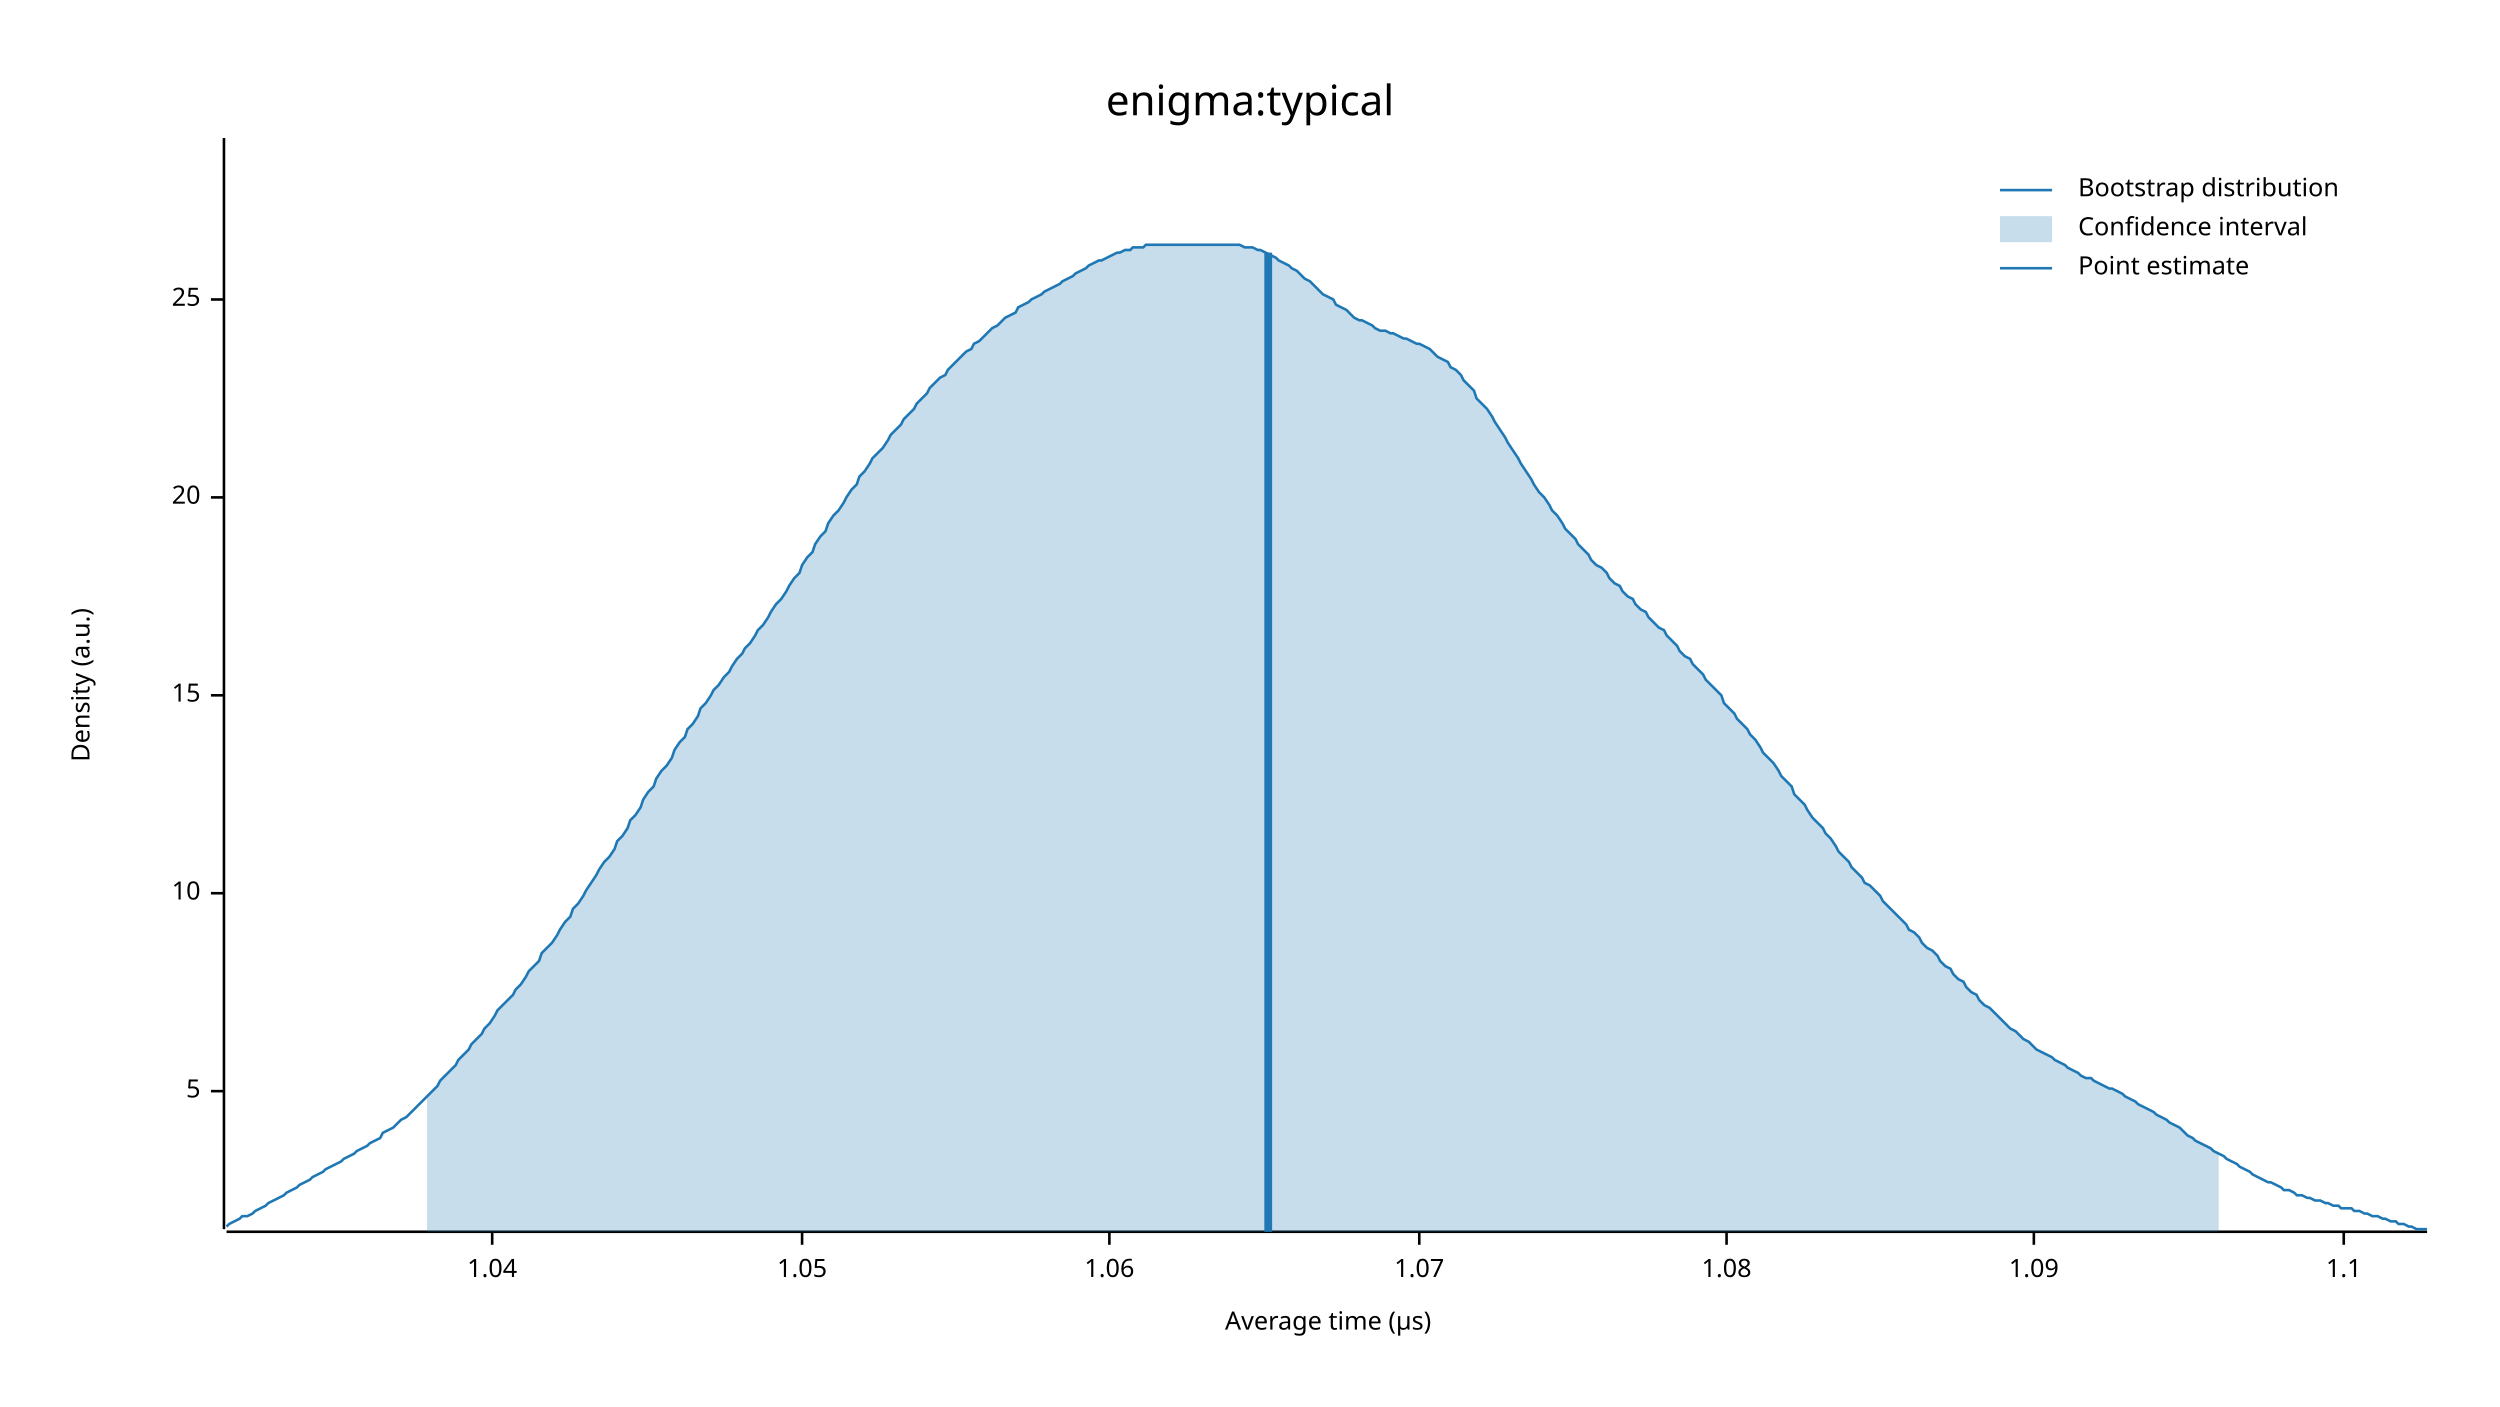
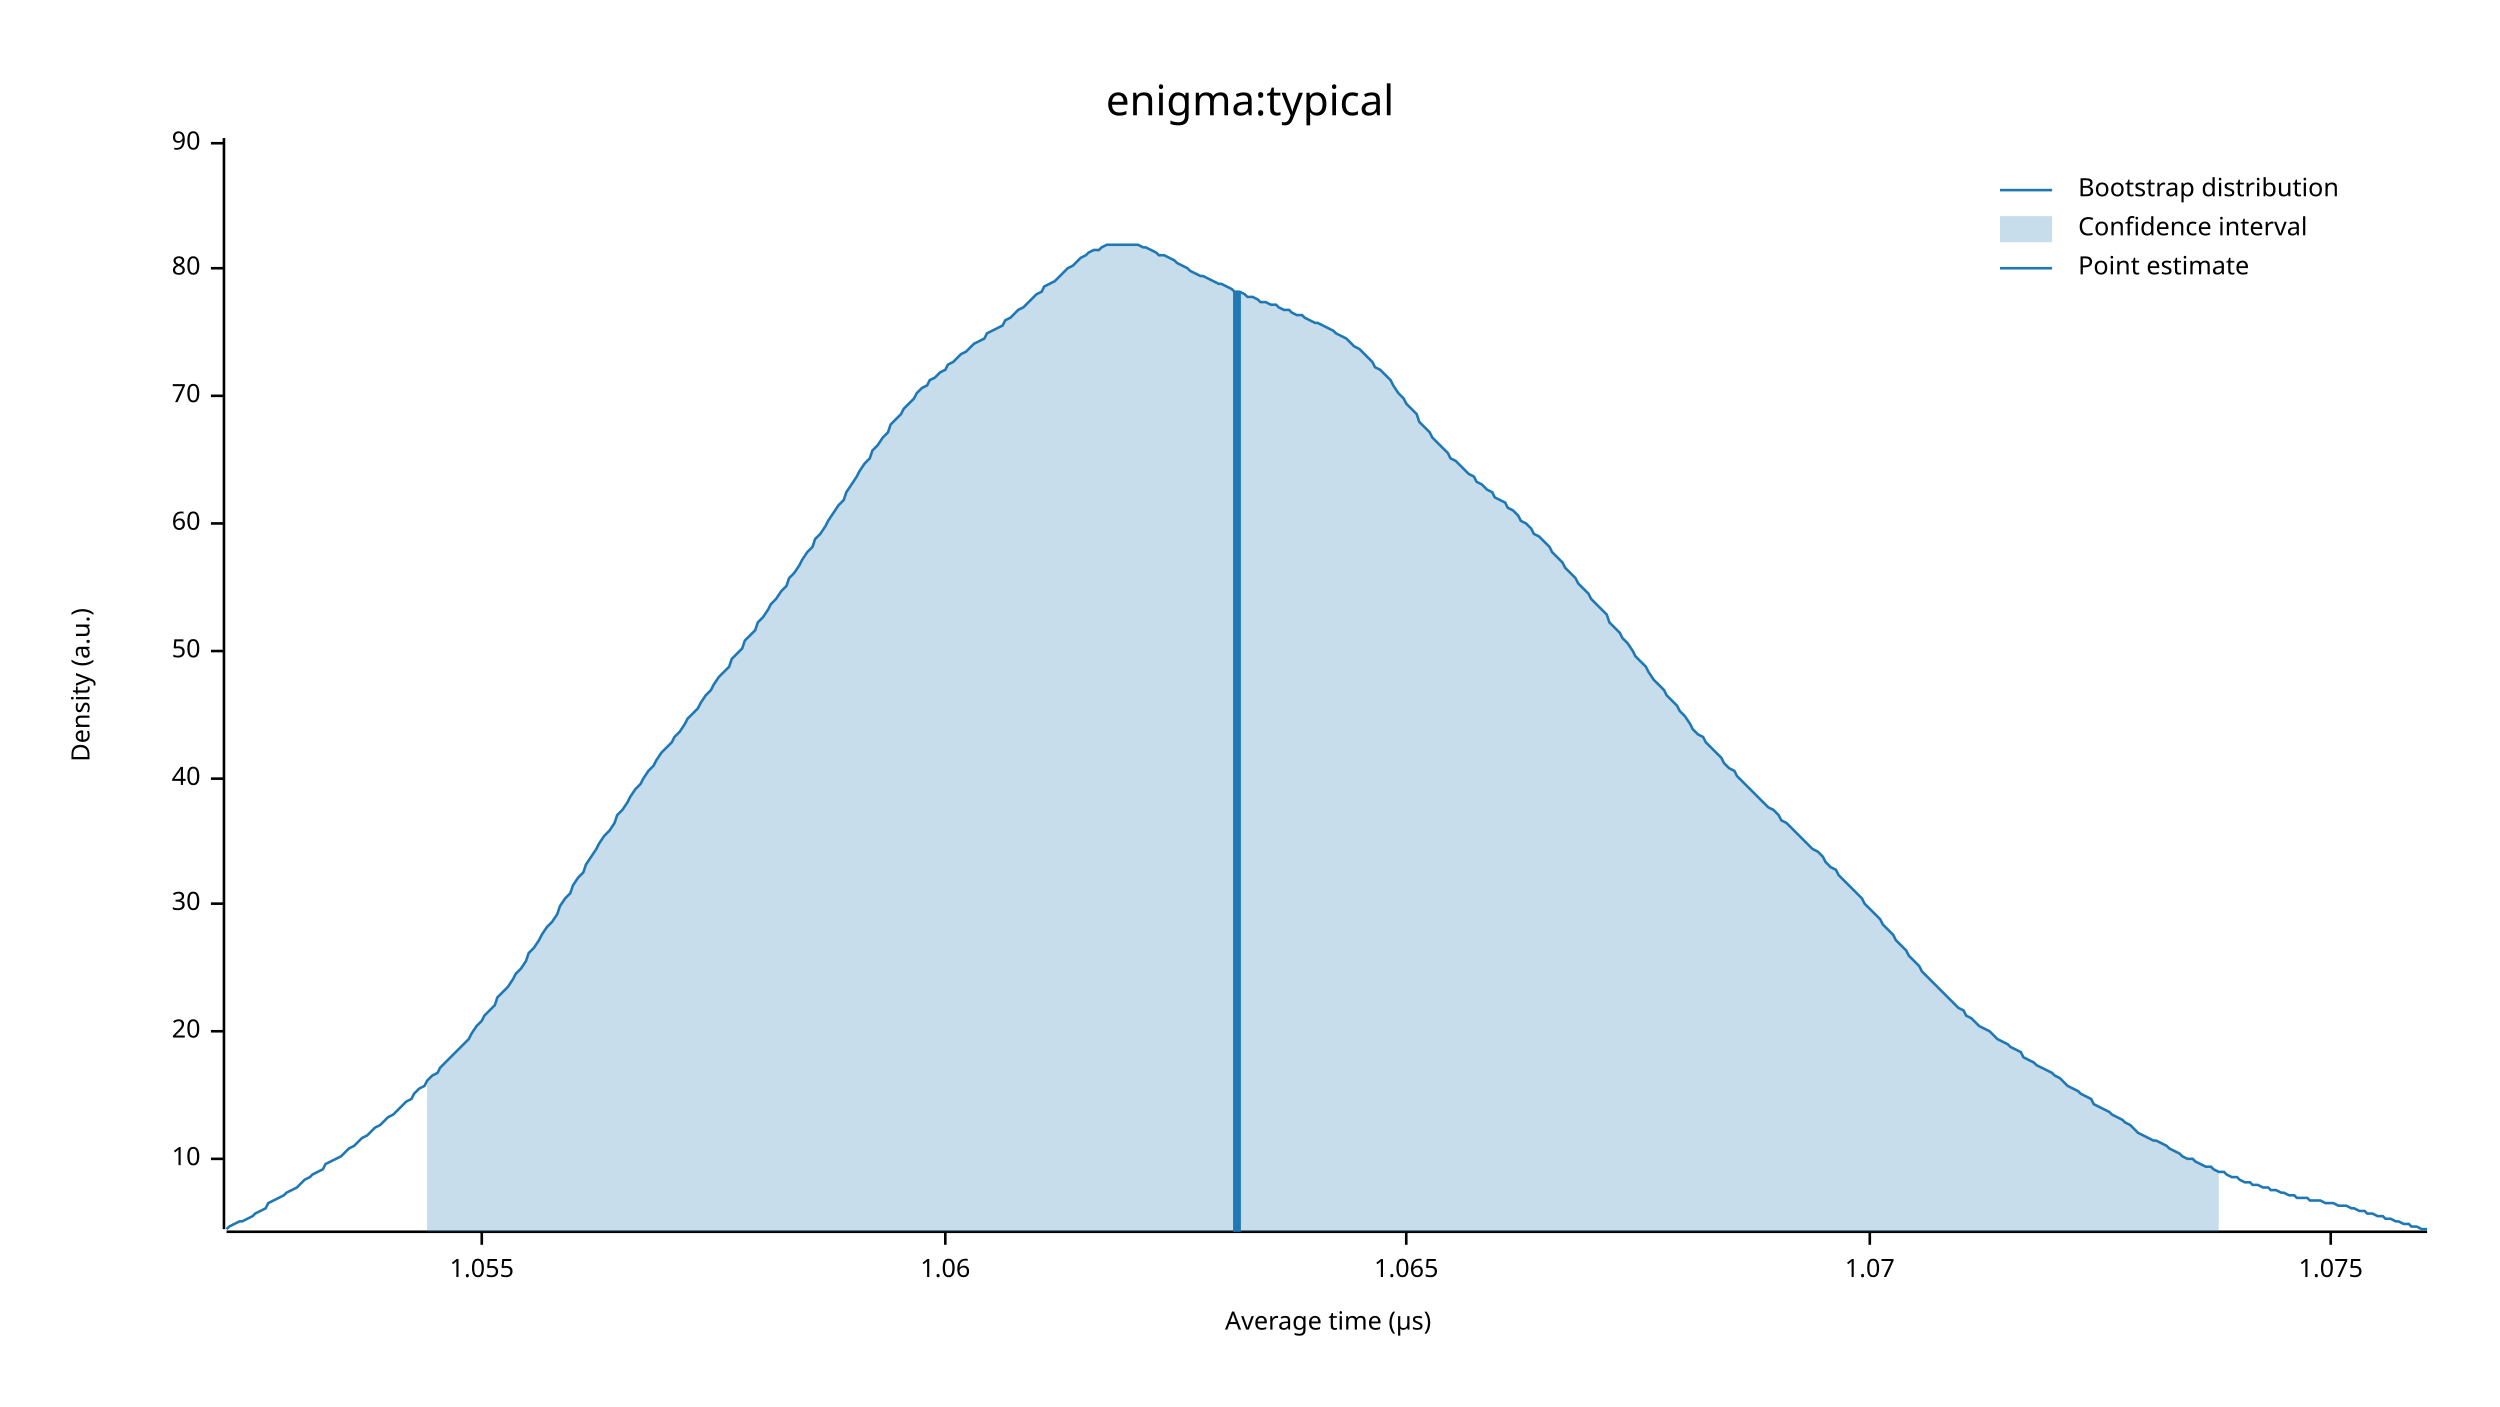
<svg xmlns="http://www.w3.org/2000/svg" width="960" height="540" viewBox="0 0 960 540">
  <text x="480" y="32" dy="0.76em" text-anchor="middle" font-family="sans-serif" font-size="16.129" opacity="1" fill="#000000">
enigma:typical
</text>
  <text x="27" y="263" dy="0.76em" text-anchor="middle" font-family="sans-serif" font-size="9.677" opacity="1" fill="#000000" transform="rotate(270, 27, 263)">
Density (a.u.)
</text>
  <text x="510" y="513" dy="-0.5ex" text-anchor="middle" font-family="sans-serif" font-size="9.677" opacity="1" fill="#000000">
Average time (µs)
</text>
  <polyline fill="none" opacity="1" stroke="#000000" stroke-width="1" points="86,53 86,472 " />
-   <text x="77" y="419" dy="0.5ex" text-anchor="end" font-family="sans-serif" font-size="9.677" opacity="1" fill="#000000">
- 5
- </text>
-   <polyline fill="none" opacity="1" stroke="#000000" stroke-width="1" points="81,419 86,419 " />
-   <text x="77" y="343" dy="0.5ex" text-anchor="end" font-family="sans-serif" font-size="9.677" opacity="1" fill="#000000">
+   <text x="77" y="445" dy="0.5ex" text-anchor="end" font-family="sans-serif" font-size="9.677" opacity="1" fill="#000000">
10
</text>
-   <polyline fill="none" opacity="1" stroke="#000000" stroke-width="1" points="81,343 86,343 " />
-   <text x="77" y="267" dy="0.5ex" text-anchor="end" font-family="sans-serif" font-size="9.677" opacity="1" fill="#000000">
- 15
- </text>
-   <polyline fill="none" opacity="1" stroke="#000000" stroke-width="1" points="81,267 86,267 " />
-   <text x="77" y="191" dy="0.5ex" text-anchor="end" font-family="sans-serif" font-size="9.677" opacity="1" fill="#000000">
+   <polyline fill="none" opacity="1" stroke="#000000" stroke-width="1" points="81,445 86,445 " />
+   <text x="77" y="396" dy="0.5ex" text-anchor="end" font-family="sans-serif" font-size="9.677" opacity="1" fill="#000000">
20
</text>
-   <polyline fill="none" opacity="1" stroke="#000000" stroke-width="1" points="81,191 86,191 " />
-   <text x="77" y="115" dy="0.5ex" text-anchor="end" font-family="sans-serif" font-size="9.677" opacity="1" fill="#000000">
- 25
+   <polyline fill="none" opacity="1" stroke="#000000" stroke-width="1" points="81,396 86,396 " />
+   <text x="77" y="347" dy="0.5ex" text-anchor="end" font-family="sans-serif" font-size="9.677" opacity="1" fill="#000000">
+ 30
</text>
-   <polyline fill="none" opacity="1" stroke="#000000" stroke-width="1" points="81,115 86,115 " />
+   <polyline fill="none" opacity="1" stroke="#000000" stroke-width="1" points="81,347 86,347 " />
+   <text x="77" y="299" dy="0.5ex" text-anchor="end" font-family="sans-serif" font-size="9.677" opacity="1" fill="#000000">
+ 40
+ </text>
+   <polyline fill="none" opacity="1" stroke="#000000" stroke-width="1" points="81,299 86,299 " />
+   <text x="77" y="250" dy="0.5ex" text-anchor="end" font-family="sans-serif" font-size="9.677" opacity="1" fill="#000000">
+ 50
+ </text>
+   <polyline fill="none" opacity="1" stroke="#000000" stroke-width="1" points="81,250 86,250 " />
+   <text x="77" y="201" dy="0.5ex" text-anchor="end" font-family="sans-serif" font-size="9.677" opacity="1" fill="#000000">
+ 60
+ </text>
+   <polyline fill="none" opacity="1" stroke="#000000" stroke-width="1" points="81,201 86,201 " />
+   <text x="77" y="152" dy="0.5ex" text-anchor="end" font-family="sans-serif" font-size="9.677" opacity="1" fill="#000000">
+ 70
+ </text>
+   <polyline fill="none" opacity="1" stroke="#000000" stroke-width="1" points="81,152 86,152 " />
+   <text x="77" y="103" dy="0.5ex" text-anchor="end" font-family="sans-serif" font-size="9.677" opacity="1" fill="#000000">
+ 80
+ </text>
+   <polyline fill="none" opacity="1" stroke="#000000" stroke-width="1" points="81,103 86,103 " />
+   <text x="77" y="55" dy="0.5ex" text-anchor="end" font-family="sans-serif" font-size="9.677" opacity="1" fill="#000000">
+ 90
+ </text>
+   <polyline fill="none" opacity="1" stroke="#000000" stroke-width="1" points="81,55 86,55 " />
  <polyline fill="none" opacity="1" stroke="#000000" stroke-width="1" points="87,473 932,473 " />
-   <text x="189" y="483" dy="0.76em" text-anchor="middle" font-family="sans-serif" font-size="9.677" opacity="1" fill="#000000">
- 1.04
+   <text x="185" y="483" dy="0.76em" text-anchor="middle" font-family="sans-serif" font-size="9.677" opacity="1" fill="#000000">
+ 1.055
</text>
-   <polyline fill="none" opacity="1" stroke="#000000" stroke-width="1" points="189,473 189,478 " />
-   <text x="308" y="483" dy="0.76em" text-anchor="middle" font-family="sans-serif" font-size="9.677" opacity="1" fill="#000000">
- 1.05
- </text>
-   <polyline fill="none" opacity="1" stroke="#000000" stroke-width="1" points="308,473 308,478 " />
-   <text x="426" y="483" dy="0.76em" text-anchor="middle" font-family="sans-serif" font-size="9.677" opacity="1" fill="#000000">
+   <polyline fill="none" opacity="1" stroke="#000000" stroke-width="1" points="185,473 185,478 " />
+   <text x="363" y="483" dy="0.76em" text-anchor="middle" font-family="sans-serif" font-size="9.677" opacity="1" fill="#000000">
1.06
</text>
-   <polyline fill="none" opacity="1" stroke="#000000" stroke-width="1" points="426,473 426,478 " />
-   <text x="545" y="483" dy="0.76em" text-anchor="middle" font-family="sans-serif" font-size="9.677" opacity="1" fill="#000000">
+   <polyline fill="none" opacity="1" stroke="#000000" stroke-width="1" points="363,473 363,478 " />
+   <text x="540" y="483" dy="0.76em" text-anchor="middle" font-family="sans-serif" font-size="9.677" opacity="1" fill="#000000">
+ 1.065
+ </text>
+   <polyline fill="none" opacity="1" stroke="#000000" stroke-width="1" points="540,473 540,478 " />
+   <text x="718" y="483" dy="0.76em" text-anchor="middle" font-family="sans-serif" font-size="9.677" opacity="1" fill="#000000">
1.07
</text>
-   <polyline fill="none" opacity="1" stroke="#000000" stroke-width="1" points="545,473 545,478 " />
-   <text x="663" y="483" dy="0.76em" text-anchor="middle" font-family="sans-serif" font-size="9.677" opacity="1" fill="#000000">
- 1.08
+   <polyline fill="none" opacity="1" stroke="#000000" stroke-width="1" points="718,473 718,478 " />
+   <text x="895" y="483" dy="0.76em" text-anchor="middle" font-family="sans-serif" font-size="9.677" opacity="1" fill="#000000">
+ 1.075
</text>
-   <polyline fill="none" opacity="1" stroke="#000000" stroke-width="1" points="663,473 663,478 " />
-   <text x="781" y="483" dy="0.76em" text-anchor="middle" font-family="sans-serif" font-size="9.677" opacity="1" fill="#000000">
- 1.09
- </text>
-   <polyline fill="none" opacity="1" stroke="#000000" stroke-width="1" points="781,473 781,478 " />
-   <text x="900" y="483" dy="0.76em" text-anchor="middle" font-family="sans-serif" font-size="9.677" opacity="1" fill="#000000">
- 1.1
- </text>
-   <polyline fill="none" opacity="1" stroke="#000000" stroke-width="1" points="900,473 900,478 " />
-   <polyline fill="none" opacity="1" stroke="#1F78B4" stroke-width="1" points="87,471 88,470 90,469 92,468 93,467 95,467 97,466 98,465 100,464 102,463 103,462 105,461 107,460 109,459 110,458 112,457 114,456 115,455 117,454 119,453 120,452 122,451 124,450 125,449 127,448 129,447 131,446 132,445 134,444 136,443 137,442 139,441 141,440 142,439 144,438 146,437 147,435 149,434 151,433 153,431 154,430 156,429 158,427 159,426 161,424 163,422 164,421 166,419 168,417 169,415 171,413 173,411 175,409 176,407 178,405 180,403 181,401 183,399 185,397 186,395 188,393 190,390 191,388 193,386 195,384 197,382 198,380 200,378 202,375 203,373 205,371 207,369 208,366 210,364 212,362 214,359 215,357 217,354 219,352 220,349 222,347 224,344 225,342 227,339 229,336 230,334 232,331 234,329 236,326 237,323 239,321 241,318 242,315 244,313 246,310 247,307 249,304 251,302 252,299 254,296 256,294 258,291 259,288 261,285 263,283 264,280 266,278 268,275 269,272 271,270 273,267 274,265 276,263 278,260 280,258 281,256 283,253 285,251 286,249 288,247 290,244 291,242 293,240 295,237 296,235 298,232 300,230 302,227 303,225 305,222 307,220 308,217 310,214 312,212 313,209 315,206 317,204 318,201 320,198 322,196 324,193 325,191 327,188 329,186 330,183 332,181 334,178 335,176 337,174 339,172 341,169 342,167 344,165 346,163 347,161 349,159 351,157 352,155 354,153 356,151 357,149 359,147 361,145 363,144 364,142 366,140 368,138 369,137 371,135 373,134 374,132 376,131 378,129 379,128 381,126 383,125 385,123 386,122 388,121 390,120 391,118 393,117 395,116 396,115 398,114 400,113 401,112 403,111 405,110 407,109 408,108 410,107 412,106 413,105 415,104 417,103 418,102 420,101 422,100 423,100 425,99 427,98 429,97 430,97 432,96 434,96 435,95 437,95 439,95 440,94 442,94 444,94 445,94 447,94 449,94 451,94 452,94 454,94 456,94 457,94 459,94 461,94 462,94 464,94 466,94 468,94 469,94 471,94 473,94 474,94 476,94 478,95 479,95 481,95 483,96 484,96 486,97 488,98 490,99 491,100 493,101 495,102 496,103 498,104 500,106 501,107 503,108 505,110 506,111 508,113 510,114 512,115 513,117 515,118 517,119 518,120 520,122 522,123 523,123 525,124 527,125 528,126 530,127 532,127 534,128 535,128 537,129 539,130 540,130 542,131 544,132 545,132 547,133 549,134 550,135 552,137 554,138 556,139 557,141 559,142 561,144 562,146 564,148 566,150 567,153 569,155 571,157 573,160 574,162 576,165 578,168 579,170 581,173 583,176 584,178 586,181 588,184 589,186 591,189 593,191 595,194 596,196 598,198 600,201 601,203 603,205 605,207 606,209 608,211 610,213 611,215 613,217 615,218 617,220 618,222 620,224 622,225 623,227 625,229 627,230 628,232 630,234 632,235 633,237 635,239 637,241 639,242 640,244 642,246 644,248 645,250 647,252 649,253 650,255 652,257 654,259 655,261 657,263 659,265 661,267 662,270 664,272 666,274 667,276 669,278 671,280 672,282 674,284 676,287 677,289 679,291 681,293 683,296 684,298 686,300 688,302 689,305 691,307 693,309 694,311 696,314 698,316 700,318 701,320 703,322 705,325 706,327 708,329 710,331 711,333 713,335 715,337 716,339 718,340 720,342 722,344 723,346 725,348 727,350 728,351 730,353 732,355 733,357 735,358 737,360 738,362 740,364 742,365 744,367 745,369 747,371 749,372 750,374 752,376 754,377 755,379 757,381 759,382 760,384 762,386 764,387 766,389 767,390 769,392 771,394 772,395 774,396 776,398 777,399 779,400 781,402 782,403 784,404 786,405 788,406 789,407 791,408 793,409 794,410 796,411 798,412 799,413 801,414 803,414 804,415 806,416 808,417 810,418 811,418 813,419 815,420 816,421 818,422 820,423 821,424 823,425 825,426 827,427 828,428 830,429 832,430 833,431 835,432 837,433 838,434 840,436 842,437 843,438 845,439 847,440 849,441 850,442 852,443 854,444 855,445 857,446 859,447 860,448 862,449 864,450 865,451 867,452 869,453 871,454 872,454 874,455 876,456 877,457 879,457 881,458 882,459 884,459 886,460 887,460 889,461 891,461 893,462 894,462 896,463 898,463 899,464 901,464 903,464 904,465 906,465 908,466 909,466 911,467 913,467 915,468 916,468 918,469 920,469 921,470 923,470 925,471 926,471 928,472 930,472 932,472 " />
-   <polygon opacity="0.25" fill="#1F78B4" points="164,421 166,419 168,417 169,415 171,413 173,411 175,409 176,407 178,405 180,403 181,401 183,399 185,397 186,395 188,393 190,390 191,388 193,386 195,384 197,382 198,380 200,378 202,375 203,373 205,371 207,369 208,366 210,364 212,362 214,359 215,357 217,354 219,352 220,349 222,347 224,344 225,342 227,339 229,336 230,334 232,331 234,329 236,326 237,323 239,321 241,318 242,315 244,313 246,310 247,307 249,304 251,302 252,299 254,296 256,294 258,291 259,288 261,285 263,283 264,280 266,278 268,275 269,272 271,270 273,267 274,265 276,263 278,260 280,258 281,256 283,253 285,251 286,249 288,247 290,244 291,242 293,240 295,237 296,235 298,232 300,230 302,227 303,225 305,222 307,220 308,217 310,214 312,212 313,209 315,206 317,204 318,201 320,198 322,196 324,193 325,191 327,188 329,186 330,183 332,181 334,178 335,176 337,174 339,172 341,169 342,167 344,165 346,163 347,161 349,159 351,157 352,155 354,153 356,151 357,149 359,147 361,145 363,144 364,142 366,140 368,138 369,137 371,135 373,134 374,132 376,131 378,129 379,128 381,126 383,125 385,123 386,122 388,121 390,120 391,118 393,117 395,116 396,115 398,114 400,113 401,112 403,111 405,110 407,109 408,108 410,107 412,106 413,105 415,104 417,103 418,102 420,101 422,100 423,100 425,99 427,98 429,97 430,97 432,96 434,96 435,95 437,95 439,95 440,94 442,94 444,94 445,94 447,94 449,94 451,94 452,94 454,94 456,94 457,94 459,94 461,94 462,94 464,94 466,94 468,94 469,94 471,94 473,94 474,94 476,94 478,95 479,95 481,95 483,96 484,96 486,97 488,98 490,99 491,100 493,101 495,102 496,103 498,104 500,106 501,107 503,108 505,110 506,111 508,113 510,114 512,115 513,117 515,118 517,119 518,120 520,122 522,123 523,123 525,124 527,125 528,126 530,127 532,127 534,128 535,128 537,129 539,130 540,130 542,131 544,132 545,132 547,133 549,134 550,135 552,137 554,138 556,139 557,141 559,142 561,144 562,146 564,148 566,150 567,153 569,155 571,157 573,160 574,162 576,165 578,168 579,170 581,173 583,176 584,178 586,181 588,184 589,186 591,189 593,191 595,194 596,196 598,198 600,201 601,203 603,205 605,207 606,209 608,211 610,213 611,215 613,217 615,218 617,220 618,222 620,224 622,225 623,227 625,229 627,230 628,232 630,234 632,235 633,237 635,239 637,241 639,242 640,244 642,246 644,248 645,250 647,252 649,253 650,255 652,257 654,259 655,261 657,263 659,265 661,267 662,270 664,272 666,274 667,276 669,278 671,280 672,282 674,284 676,287 677,289 679,291 681,293 683,296 684,298 686,300 688,302 689,305 691,307 693,309 694,311 696,314 698,316 700,318 701,320 703,322 705,325 706,327 708,329 710,331 711,333 713,335 715,337 716,339 718,340 720,342 722,344 723,346 725,348 727,350 728,351 730,353 732,355 733,357 735,358 737,360 738,362 740,364 742,365 744,367 745,369 747,371 749,372 750,374 752,376 754,377 755,379 757,381 759,382 760,384 762,386 764,387 766,389 767,390 769,392 771,394 772,395 774,396 776,398 777,399 779,400 781,402 782,403 784,404 786,405 788,406 789,407 791,408 793,409 794,410 796,411 798,412 799,413 801,414 803,414 804,415 806,416 808,417 810,418 811,418 813,419 815,420 816,421 818,422 820,423 821,424 823,425 825,426 827,427 828,428 830,429 832,430 833,431 835,432 837,433 838,434 840,436 842,437 843,438 845,439 847,440 849,441 850,442 852,443 852,473 164,473 " />
-   <polyline fill="none" opacity="1" stroke="#1F78B4" stroke-width="3" points="487,473 487,97 " />
+   <polyline fill="none" opacity="1" stroke="#000000" stroke-width="1" points="895,473 895,478 " />
+   <polyline fill="none" opacity="1" stroke="#1F78B4" stroke-width="1" points="87,472 88,471 90,470 92,469 93,469 95,468 97,467 98,466 100,465 102,464 103,462 105,461 107,460 109,459 110,458 112,457 114,456 115,455 117,453 119,452 120,451 122,450 124,449 125,447 127,446 129,445 131,444 132,443 134,441 136,440 137,439 139,437 141,436 142,435 144,433 146,432 147,431 149,429 151,428 153,426 154,425 156,423 158,422 159,420 161,418 163,417 164,415 166,413 168,412 169,410 171,408 173,406 175,404 176,403 178,401 180,399 181,397 183,394 185,392 186,390 188,388 190,386 191,383 193,381 195,379 197,376 198,374 200,372 202,369 203,366 205,364 207,361 208,359 210,356 212,354 214,351 215,348 217,345 219,343 220,340 222,337 224,335 225,332 227,329 229,326 230,324 232,321 234,319 236,316 237,313 239,311 241,308 242,306 244,303 246,301 247,299 249,296 251,294 252,292 254,289 256,287 258,285 259,283 261,281 263,278 264,276 266,274 268,272 269,270 271,267 273,265 274,263 276,260 278,258 280,256 281,253 283,251 285,249 286,246 288,244 290,242 291,239 293,237 295,234 296,232 298,230 300,227 302,225 303,222 305,220 307,217 308,215 310,212 312,210 313,207 315,205 317,202 318,200 320,197 322,194 324,192 325,189 327,186 329,183 330,181 332,178 334,176 335,173 337,171 339,168 341,166 342,163 344,161 346,159 347,157 349,155 351,153 352,151 354,149 356,148 357,146 359,145 361,143 363,142 364,140 366,139 368,137 369,136 371,135 373,133 374,132 376,131 378,130 379,128 381,127 383,126 385,125 386,123 388,122 390,120 391,119 393,118 395,116 396,115 398,113 400,112 401,110 403,109 405,108 407,106 408,105 410,103 412,102 413,101 415,99 417,98 418,97 420,96 422,96 423,95 425,94 427,94 429,94 430,94 432,94 434,94 435,94 437,94 439,95 440,95 442,96 444,97 445,98 447,98 449,99 451,100 452,101 454,102 456,103 457,104 459,105 461,106 462,106 464,107 466,108 468,109 469,109 471,110 473,111 474,112 476,112 478,113 479,114 481,114 483,115 484,116 486,116 488,117 490,117 491,118 493,119 495,119 496,120 498,121 500,121 501,122 503,123 505,124 506,124 508,125 510,126 512,127 513,128 515,129 517,130 518,131 520,133 522,134 523,135 525,137 527,139 528,141 530,142 532,144 534,146 535,148 537,151 539,153 540,155 542,157 544,159 545,162 547,164 549,166 550,168 552,170 554,172 556,174 557,176 559,177 561,179 562,180 564,182 566,183 567,185 569,186 571,188 573,189 574,191 576,192 578,193 579,195 581,196 583,198 584,200 586,201 588,203 589,205 591,206 593,208 595,210 596,212 598,214 600,216 601,218 603,220 605,222 606,224 608,226 610,228 611,230 613,232 615,234 617,236 618,239 620,241 622,243 623,245 625,247 627,250 628,252 630,254 632,256 633,258 635,261 637,263 639,265 640,267 642,269 644,271 645,273 647,275 649,278 650,280 652,282 654,283 655,285 657,287 659,289 661,291 662,293 664,295 666,296 667,298 669,300 671,302 672,303 674,305 676,307 677,308 679,310 681,311 683,313 684,315 686,316 688,318 689,319 691,321 693,323 694,324 696,326 698,327 700,329 701,331 703,333 705,334 706,336 708,338 710,340 711,341 713,343 715,345 716,347 718,349 720,351 722,353 723,355 725,357 727,359 728,361 730,363 732,365 733,367 735,369 737,371 738,373 740,375 742,377 744,379 745,380 747,382 749,384 750,385 752,387 754,388 755,390 757,391 759,393 760,394 762,395 764,396 766,398 767,399 769,400 771,401 772,402 774,403 776,404 777,406 779,407 781,408 782,409 784,410 786,411 788,412 789,413 791,414 793,416 794,417 796,418 798,419 799,420 801,421 803,422 804,424 806,425 808,426 810,427 811,428 813,429 815,430 816,431 818,432 820,434 821,435 823,436 825,437 827,438 828,438 830,439 832,440 833,441 835,442 837,443 838,444 840,445 842,445 843,446 845,447 847,448 849,448 850,449 852,450 854,450 855,451 857,452 859,452 860,453 862,454 864,454 865,455 867,455 869,456 871,456 872,457 874,457 876,458 877,458 879,459 881,459 882,460 884,460 886,460 887,461 889,461 891,461 893,462 894,462 896,462 898,463 899,463 901,463 903,464 904,464 906,465 908,465 909,466 911,466 913,467 915,467 916,468 918,468 920,469 921,469 923,470 925,470 926,471 928,471 930,472 932,472 " />
+   <polygon opacity="0.25" fill="#1F78B4" points="164,415 166,413 168,412 169,410 171,408 173,406 175,404 176,403 178,401 180,399 181,397 183,394 185,392 186,390 188,388 190,386 191,383 193,381 195,379 197,376 198,374 200,372 202,369 203,366 205,364 207,361 208,359 210,356 212,354 214,351 215,348 217,345 219,343 220,340 222,337 224,335 225,332 227,329 229,326 230,324 232,321 234,319 236,316 237,313 239,311 241,308 242,306 244,303 246,301 247,299 249,296 251,294 252,292 254,289 256,287 258,285 259,283 261,281 263,278 264,276 266,274 268,272 269,270 271,267 273,265 274,263 276,260 278,258 280,256 281,253 283,251 285,249 286,246 288,244 290,242 291,239 293,237 295,234 296,232 298,230 300,227 302,225 303,222 305,220 307,217 308,215 310,212 312,210 313,207 315,205 317,202 318,200 320,197 322,194 324,192 325,189 327,186 329,183 330,181 332,178 334,176 335,173 337,171 339,168 341,166 342,163 344,161 346,159 347,157 349,155 351,153 352,151 354,149 356,148 357,146 359,145 361,143 363,142 364,140 366,139 368,137 369,136 371,135 373,133 374,132 376,131 378,130 379,128 381,127 383,126 385,125 386,123 388,122 390,120 391,119 393,118 395,116 396,115 398,113 400,112 401,110 403,109 405,108 407,106 408,105 410,103 412,102 413,101 415,99 417,98 418,97 420,96 422,96 423,95 425,94 427,94 429,94 430,94 432,94 434,94 435,94 437,94 439,95 440,95 442,96 444,97 445,98 447,98 449,99 451,100 452,101 454,102 456,103 457,104 459,105 461,106 462,106 464,107 466,108 468,109 469,109 471,110 473,111 474,112 476,112 478,113 479,114 481,114 483,115 484,116 486,116 488,117 490,117 491,118 493,119 495,119 496,120 498,121 500,121 501,122 503,123 505,124 506,124 508,125 510,126 512,127 513,128 515,129 517,130 518,131 520,133 522,134 523,135 525,137 527,139 528,141 530,142 532,144 534,146 535,148 537,151 539,153 540,155 542,157 544,159 545,162 547,164 549,166 550,168 552,170 554,172 556,174 557,176 559,177 561,179 562,180 564,182 566,183 567,185 569,186 571,188 573,189 574,191 576,192 578,193 579,195 581,196 583,198 584,200 586,201 588,203 589,205 591,206 593,208 595,210 596,212 598,214 600,216 601,218 603,220 605,222 606,224 608,226 610,228 611,230 613,232 615,234 617,236 618,239 620,241 622,243 623,245 625,247 627,250 628,252 630,254 632,256 633,258 635,261 637,263 639,265 640,267 642,269 644,271 645,273 647,275 649,278 650,280 652,282 654,283 655,285 657,287 659,289 661,291 662,293 664,295 666,296 667,298 669,300 671,302 672,303 674,305 676,307 677,308 679,310 681,311 683,313 684,315 686,316 688,318 689,319 691,321 693,323 694,324 696,326 698,327 700,329 701,331 703,333 705,334 706,336 708,338 710,340 711,341 713,343 715,345 716,347 718,349 720,351 722,353 723,355 725,357 727,359 728,361 730,363 732,365 733,367 735,369 737,371 738,373 740,375 742,377 744,379 745,380 747,382 749,384 750,385 752,387 754,388 755,390 757,391 759,393 760,394 762,395 764,396 766,398 767,399 769,400 771,401 772,402 774,403 776,404 777,406 779,407 781,408 782,409 784,410 786,411 788,412 789,413 791,414 793,416 794,417 796,418 798,419 799,420 801,421 803,422 804,424 806,425 808,426 810,427 811,428 813,429 815,430 816,431 818,432 820,434 821,435 823,436 825,437 827,438 828,438 830,439 832,440 833,441 835,442 837,443 838,444 840,445 842,445 843,446 845,447 847,448 849,448 850,449 852,450 852,473 164,473 " />
+   <polyline fill="none" opacity="1" stroke="#1F78B4" stroke-width="3" points="475,473 475,112 " />
  <text x="798" y="68" dy="0.76em" text-anchor="start" font-family="sans-serif" font-size="9.677" opacity="1" fill="#000000">
Bootstrap distribution
</text>
  <text x="798" y="83" dy="0.76em" text-anchor="start" font-family="sans-serif" font-size="9.677" opacity="1" fill="#000000">
Confidence interval
</text>
  <text x="798" y="98" dy="0.76em" text-anchor="start" font-family="sans-serif" font-size="9.677" opacity="1" fill="#000000">
Point estimate
</text>
  <polyline fill="none" opacity="1" stroke="#1F78B4" stroke-width="1" points="768,73 788,73 " />
  <rect x="768" y="83" width="20" height="10" opacity="0.25" fill="#1F78B4" stroke="none" />
  <polyline fill="none" opacity="1" stroke="#1F78B4" stroke-width="1" points="768,103 788,103 " />
</svg>
